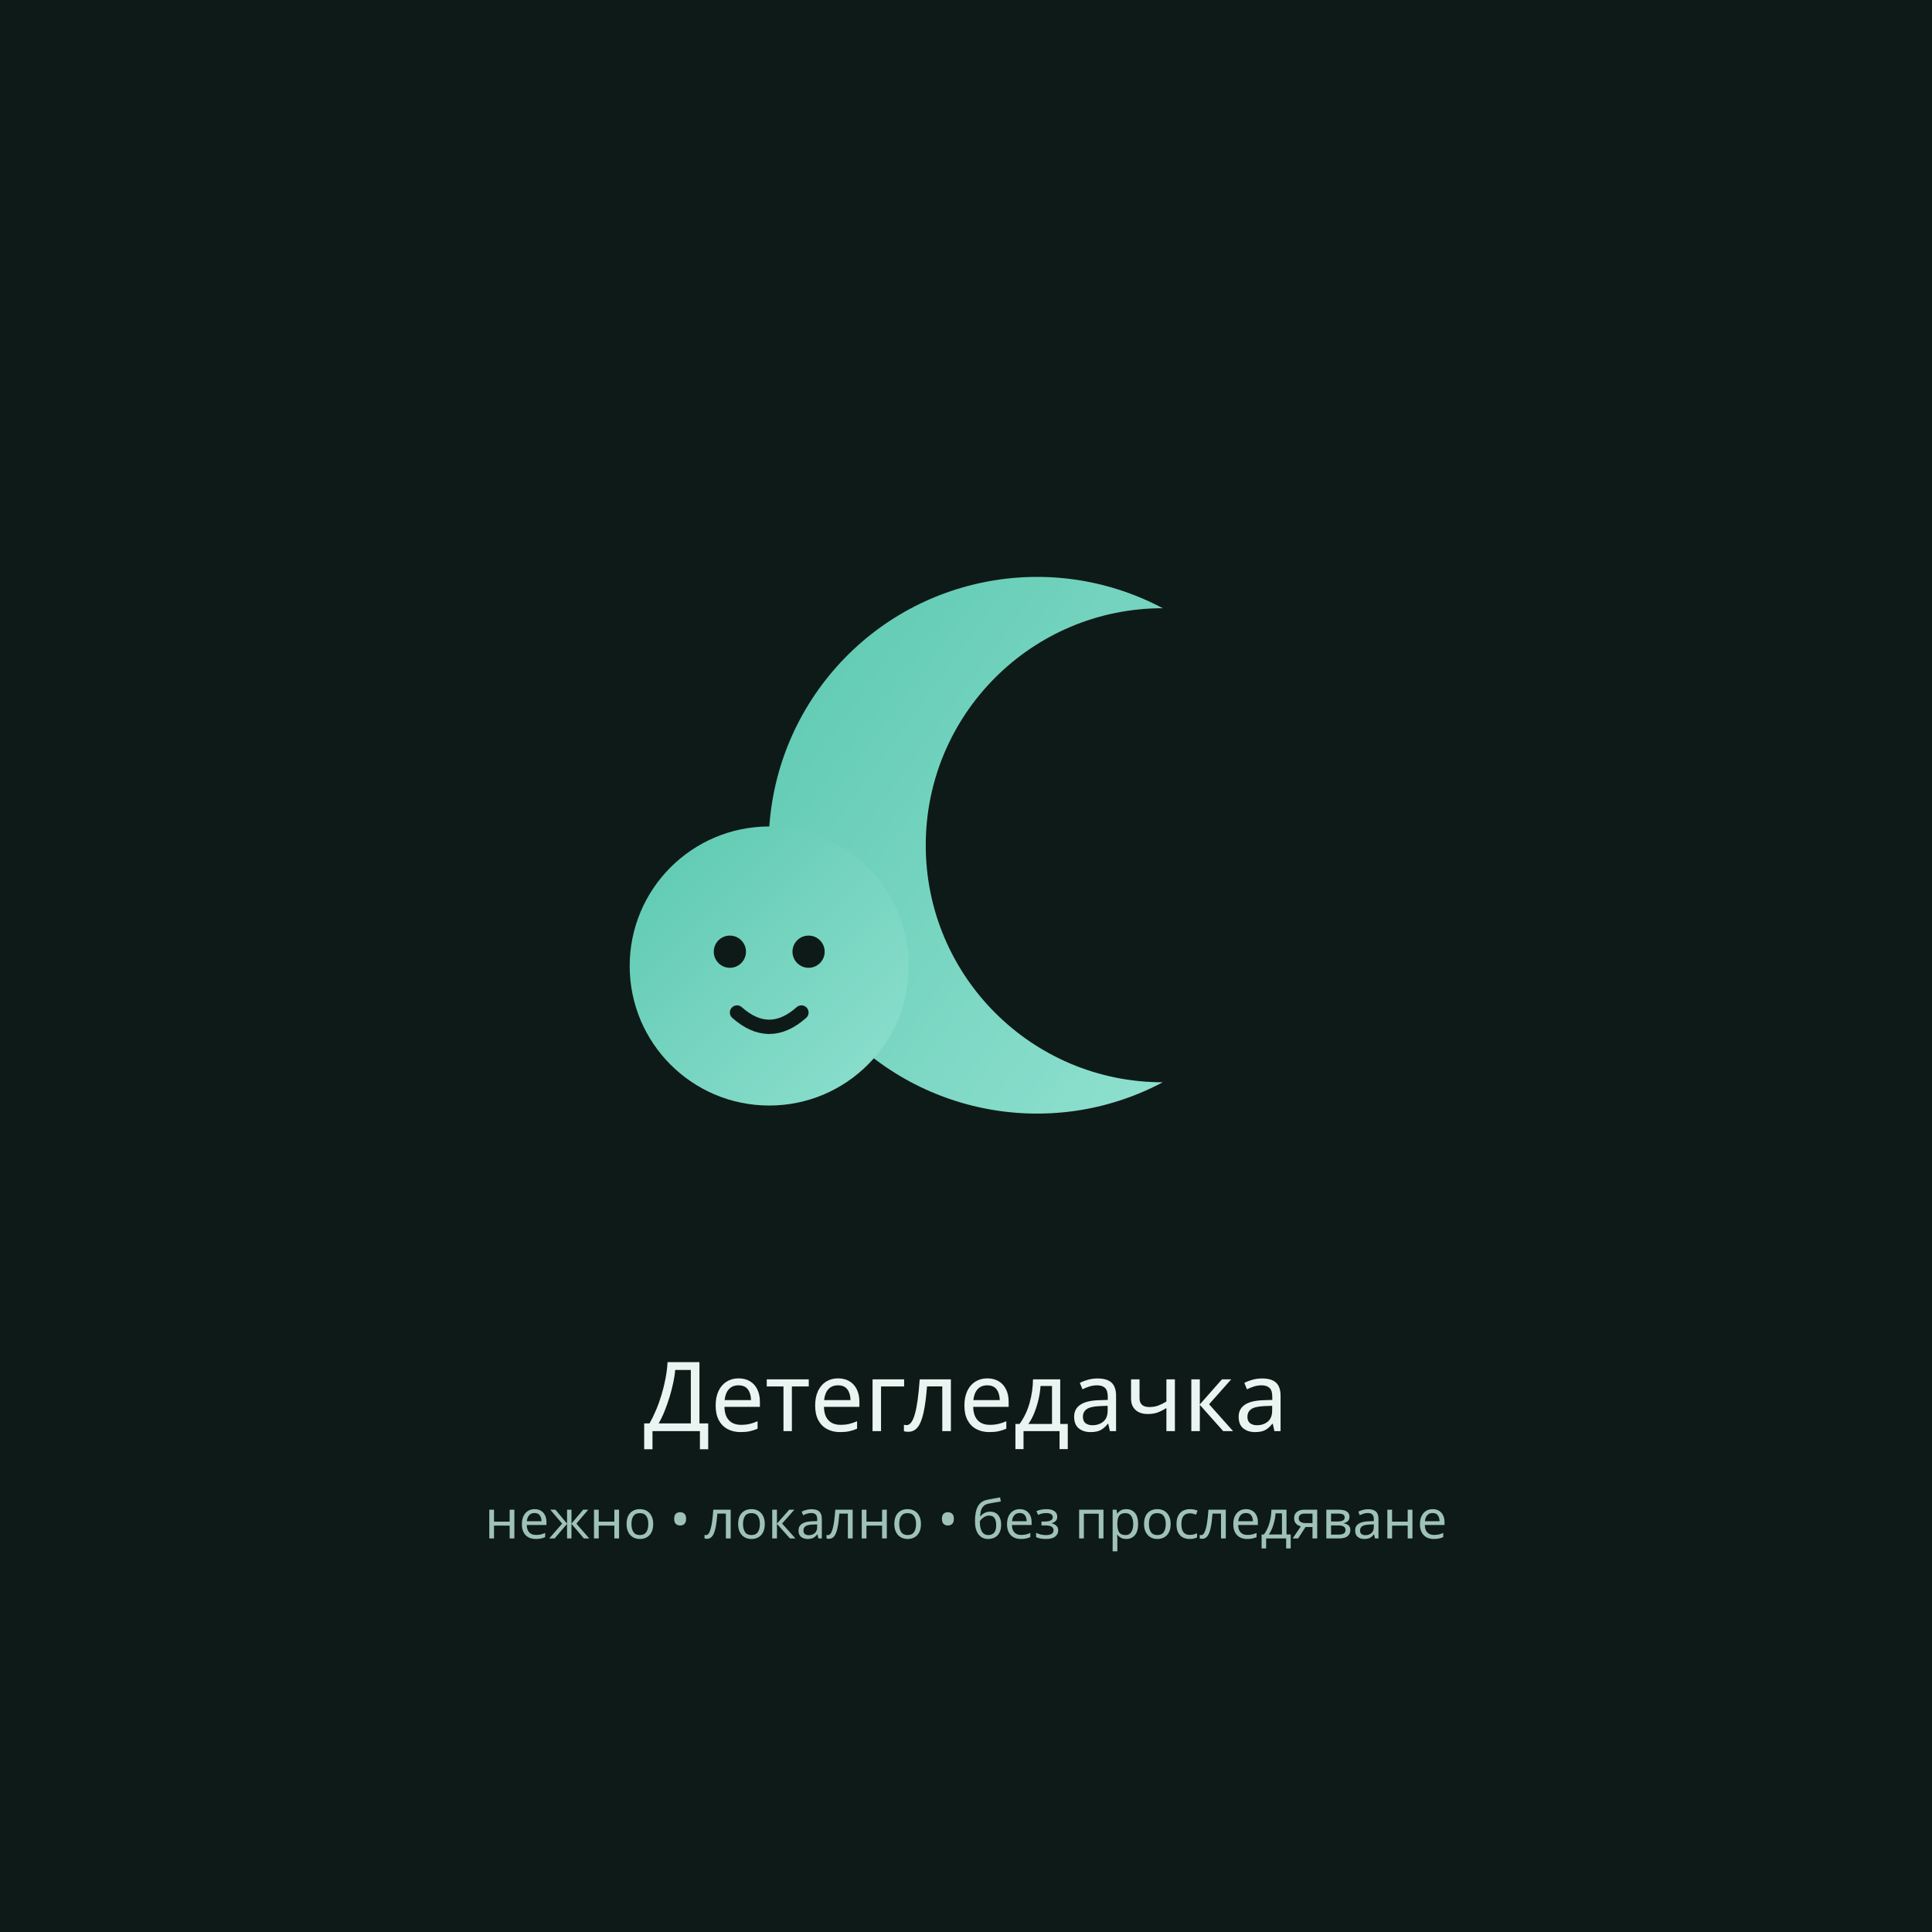
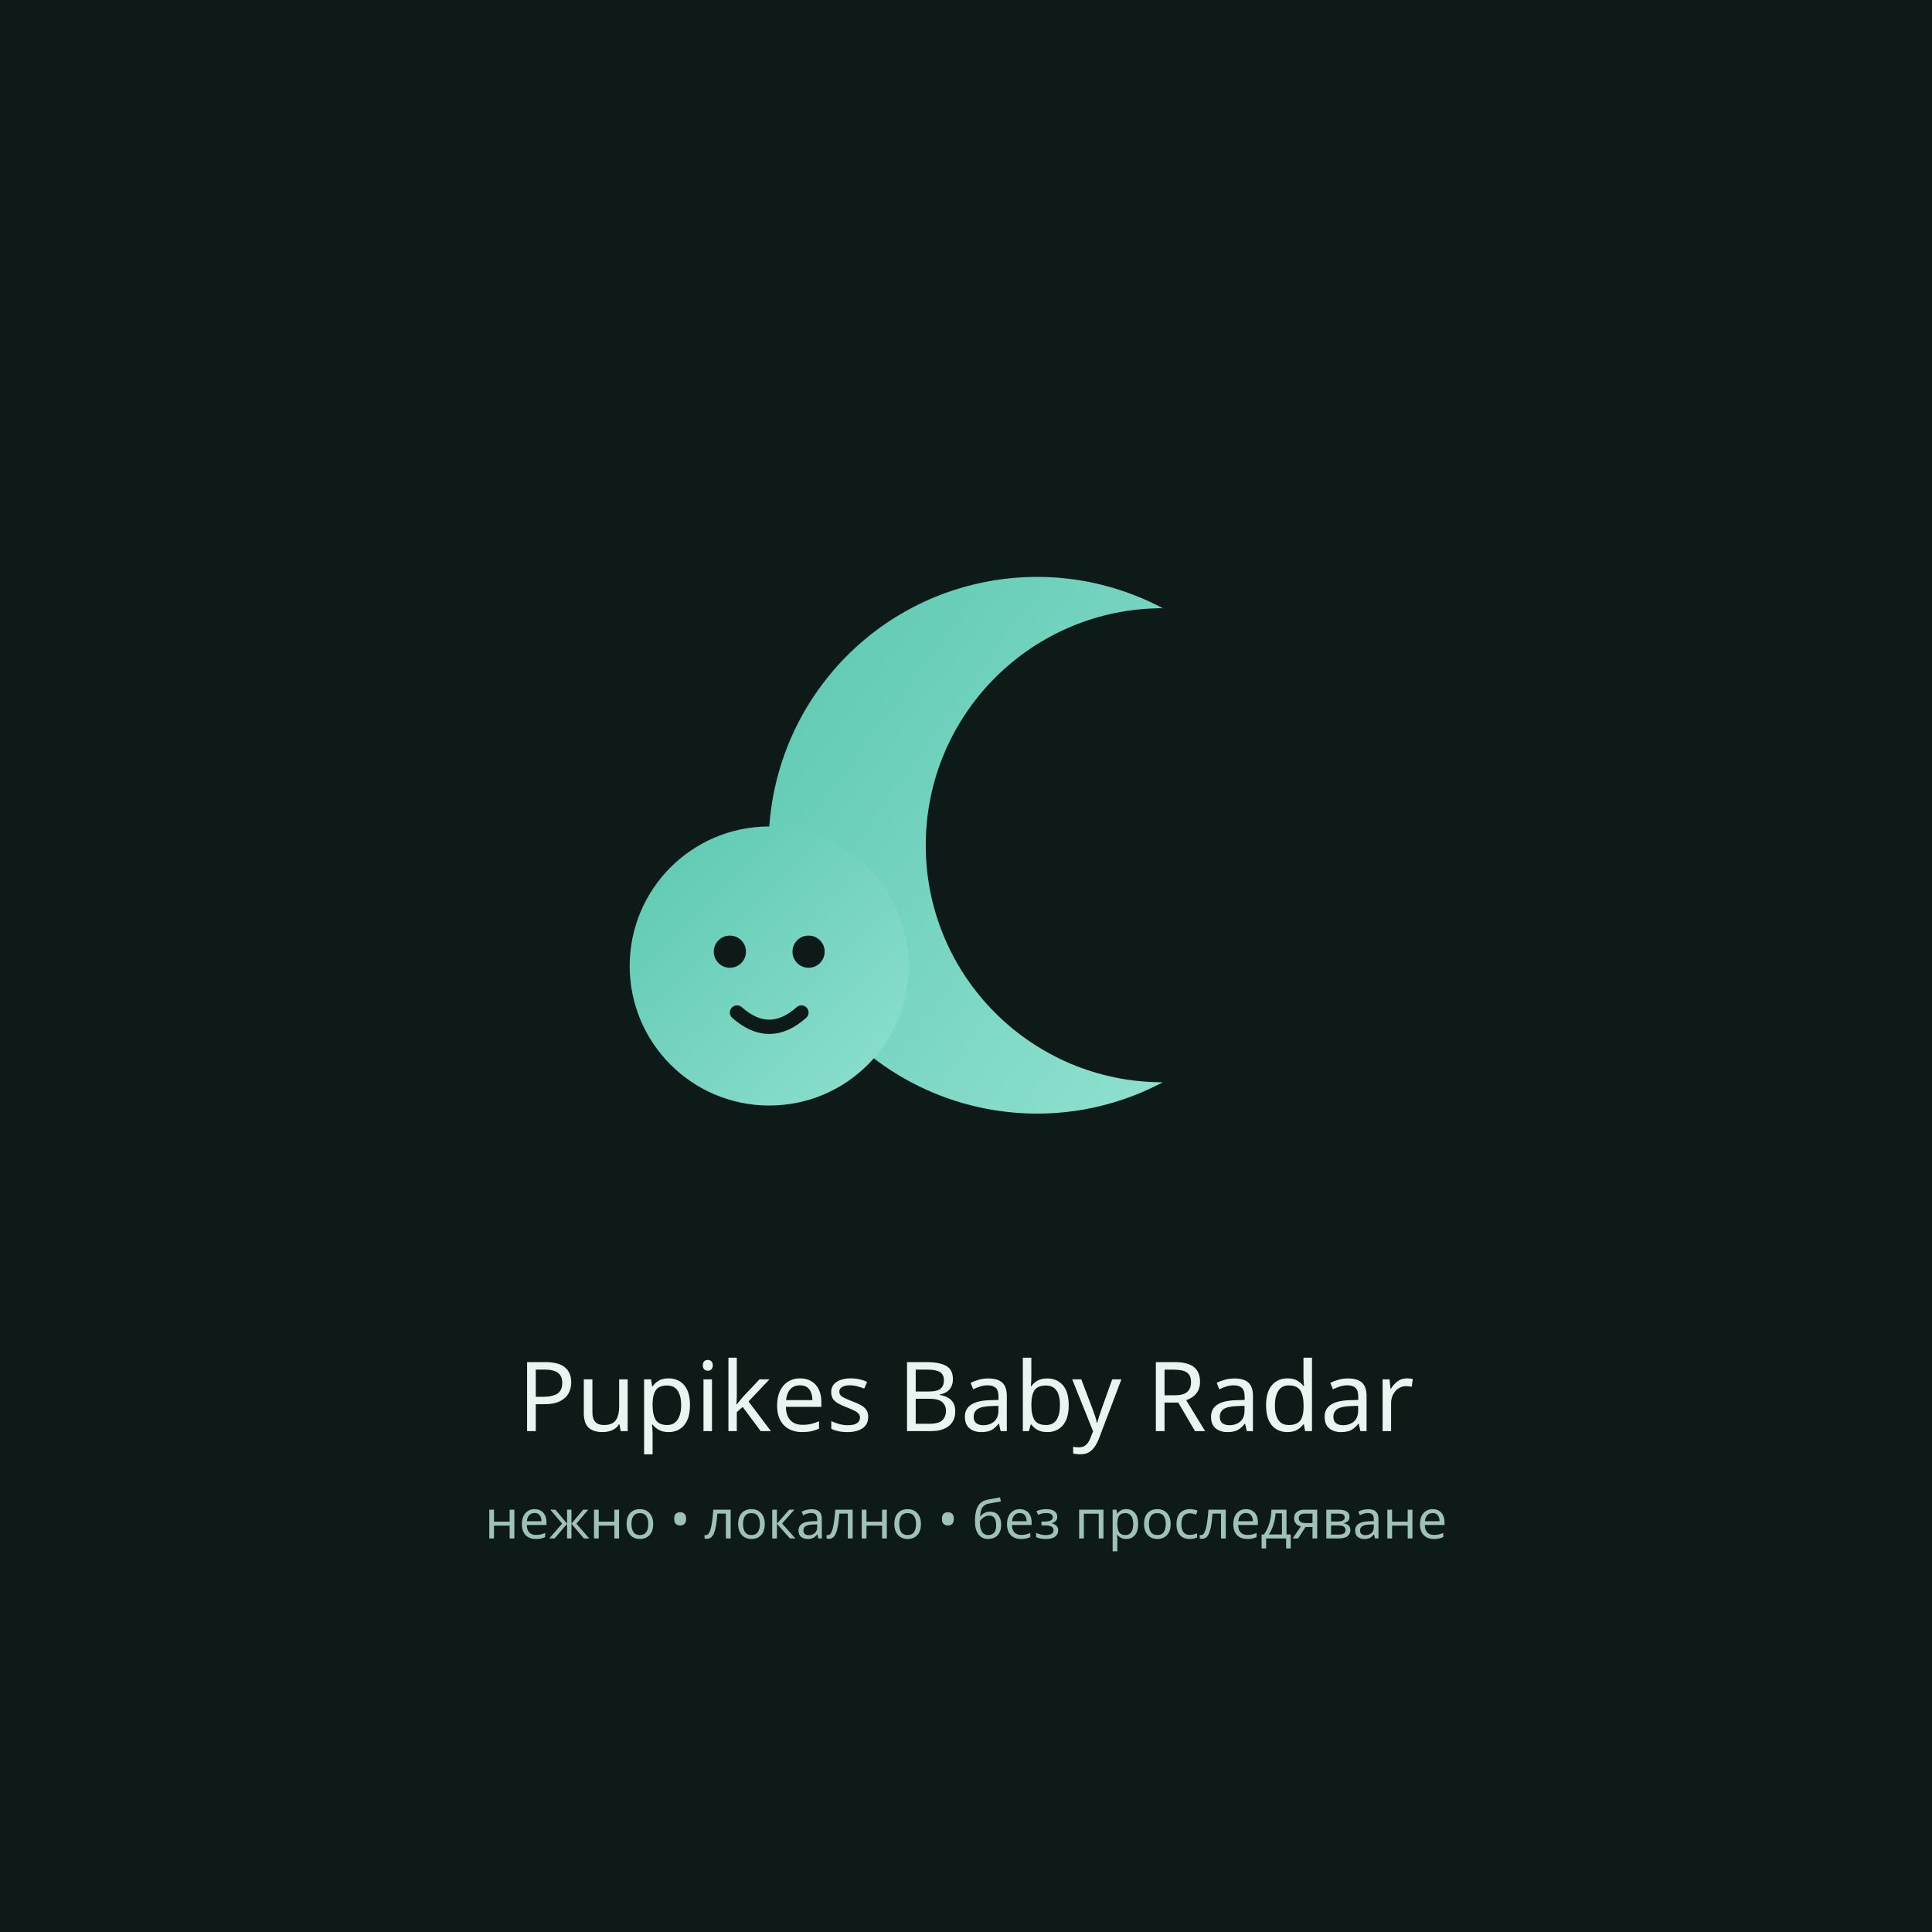
<svg xmlns="http://www.w3.org/2000/svg" width="1080" height="1080" viewBox="0 0 1080 1080">
  <rect width="1080" height="1080" fill="#0e1a17" />
  <defs>
    <linearGradient id="g" x1="0" y1="0" x2="1" y2="1">
      <stop offset="0" stop-color="#5cc8b0" />
      <stop offset="1" stop-color="#8fe0cf" />
    </linearGradient>
  </defs>
  <path d="M650 340 a150 150 0 1 0 0 265 a120 120 0 0 1 0-265 z" fill="url(#g)" />
  <circle cx="430" cy="540" r="78" fill="url(#g)" />
  <circle cx="408" cy="532" r="9" fill="#0e1a17" />
  <circle cx="452" cy="532" r="9" fill="#0e1a17" />
  <path d="M412 566 q18 16 36 0" stroke="#0e1a17" stroke-width="8" fill="none" stroke-linecap="round" />
-   <text x="540" y="800" font-family="sans-serif" font-size="54" fill="#eaf4f0" text-anchor="middle">Детегледачка</text>
+   <text x="540" y="800" font-family="sans-serif" font-size="54" fill="#eaf4f0" text-anchor="middle">Pupikes Baby Radar</text>
  <text x="540" y="860" font-family="sans-serif" font-size="30" fill="#9fc2b8" text-anchor="middle">нежно • локално • без проследяване</text>
</svg>
